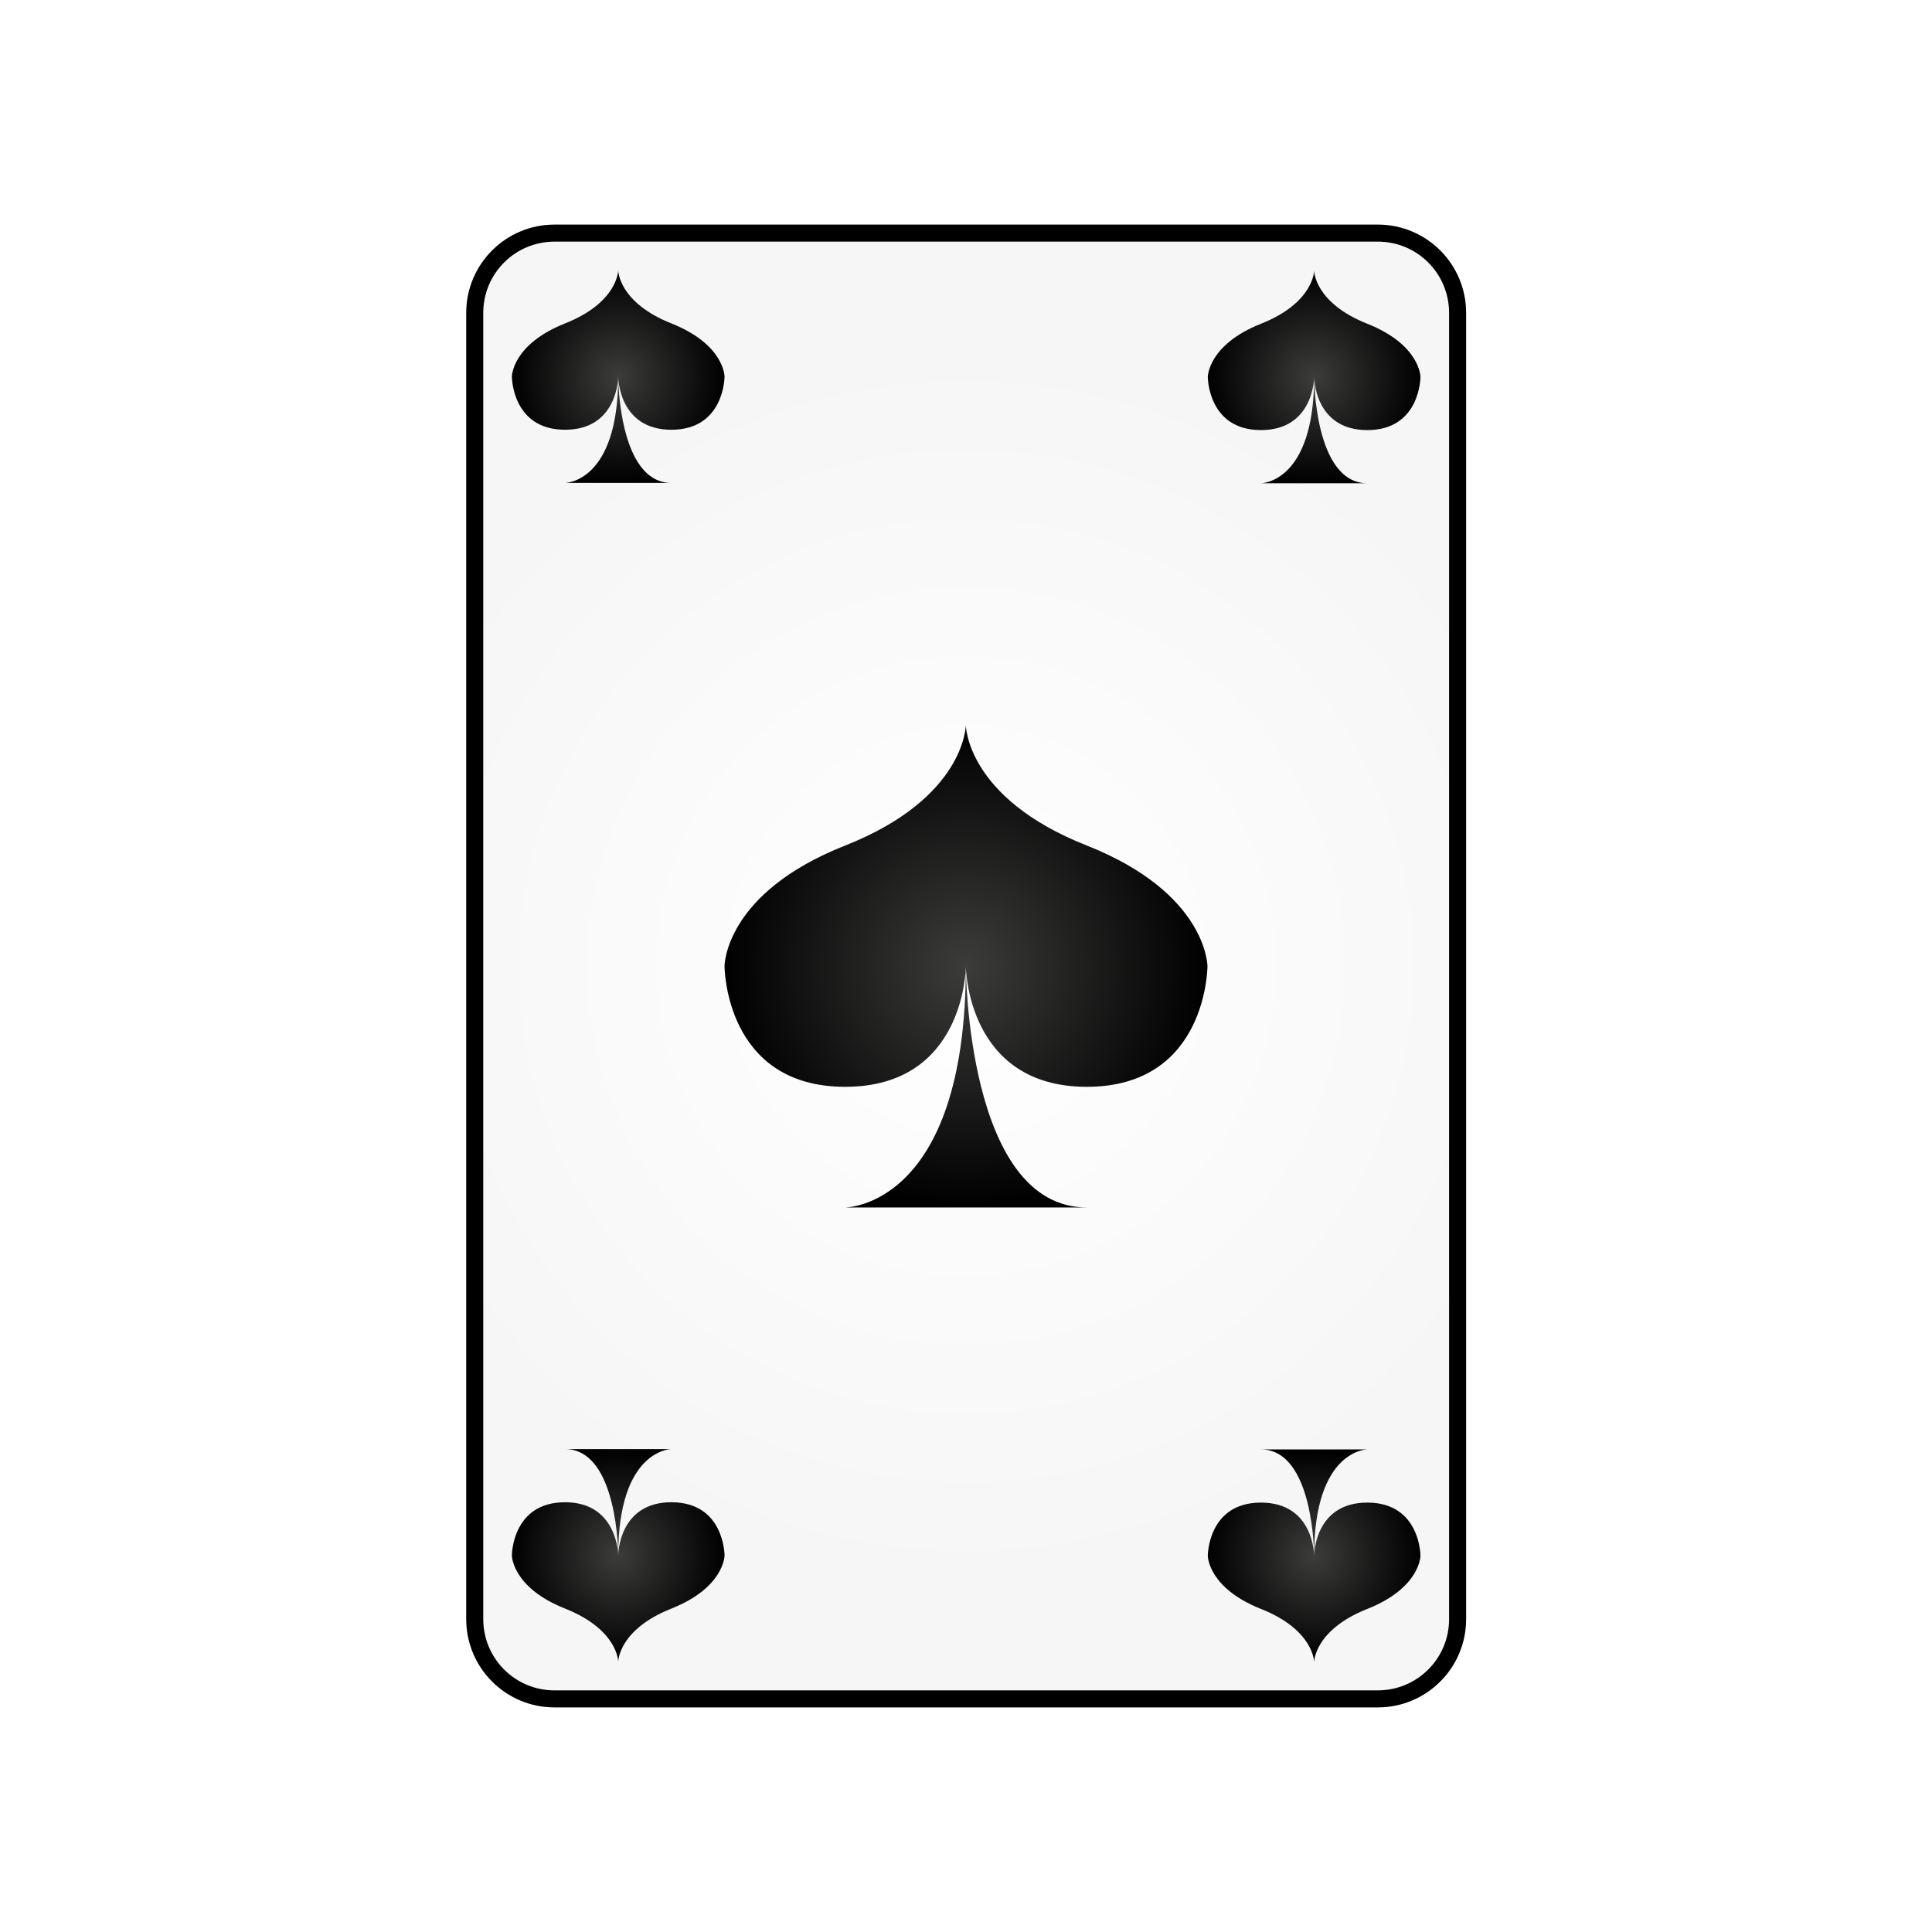
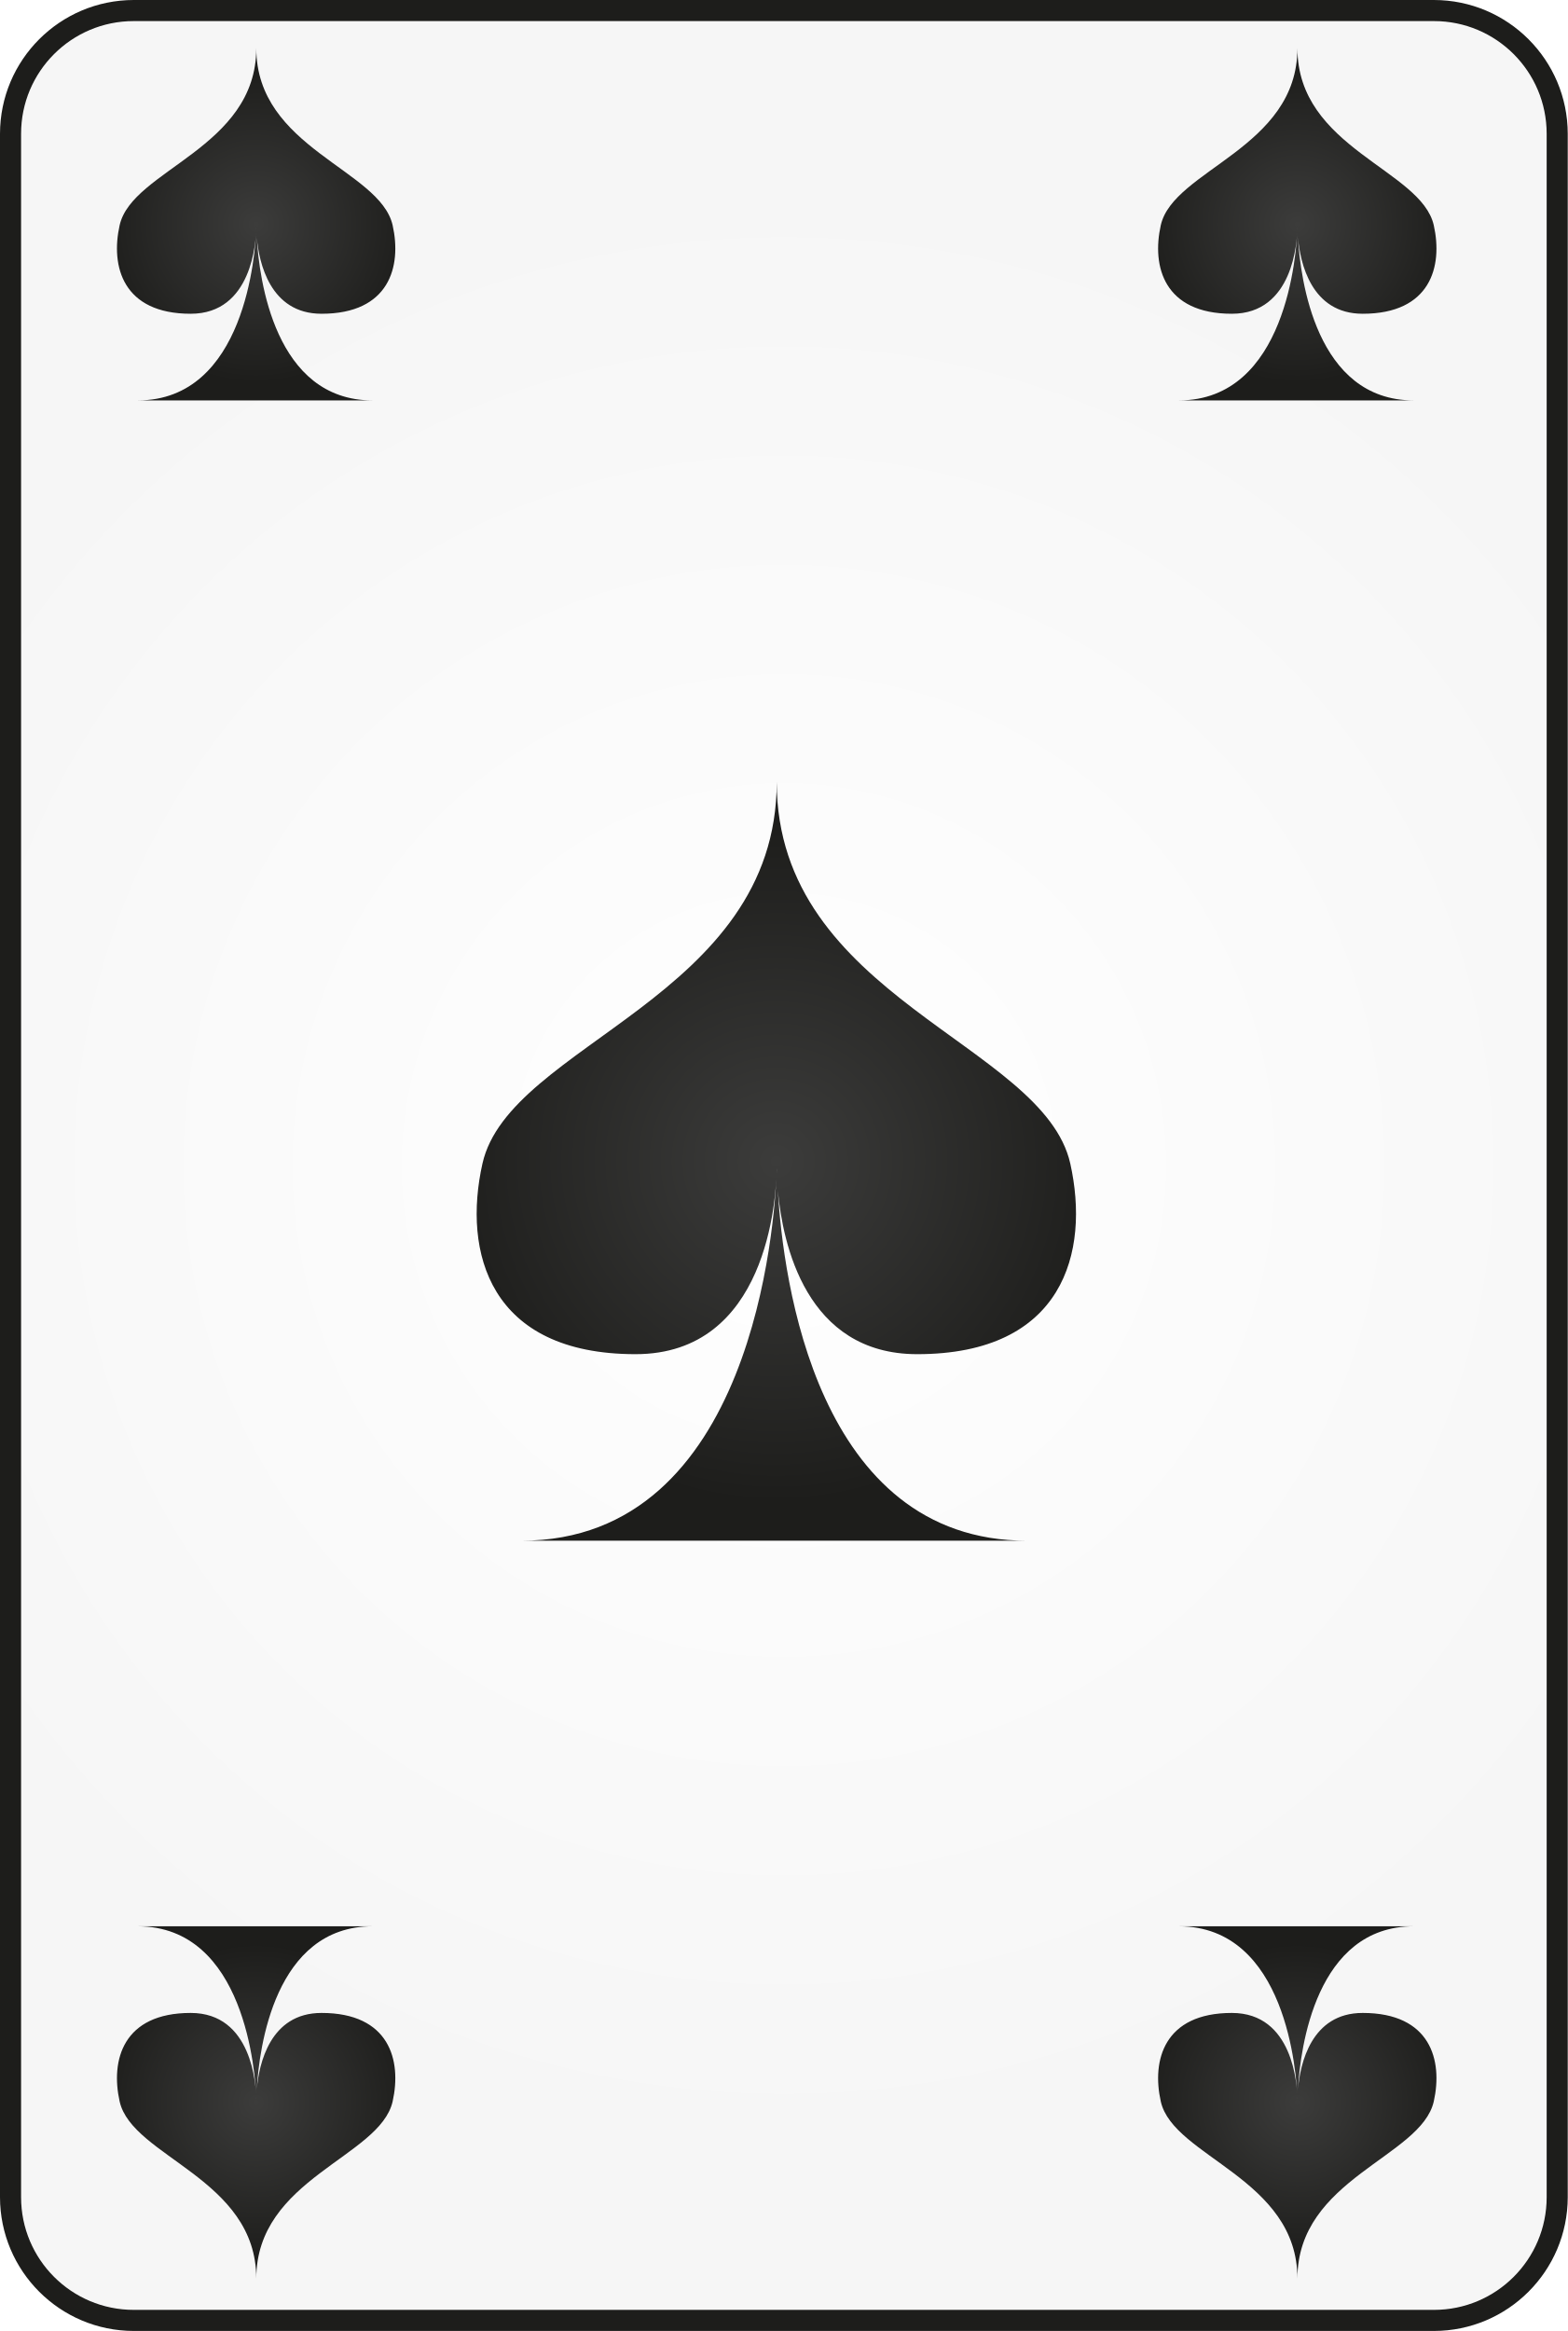
- <svg xmlns="http://www.w3.org/2000/svg" viewBox="0 0 566.9 566.9">
-   <radialGradient id="a" cx="-211.725" cy="365.262" r="141.732" gradientUnits="userSpaceOnUse">
-     <stop offset="0" stop-color="#be1622" />
-     <stop offset="1" stop-color="#9e151a" />
-   </radialGradient>
-   <path fill="url(#a)" d="M-211.7 507L-70 365.3l-141.7-141.8-141.8 141.8z" />
-   <radialGradient id="b" cx="-227.541" cy="70.866" r="141.742" gradientUnits="userSpaceOnUse">
-     <stop offset="0" stop-color="#3c3c3b" />
-     <stop offset="1" />
-   </radialGradient>
-   <path d="M-156.7 141.7c70.9 0 70.9-70.8 70.9-70.8S-85.8 0-156.7 0c0 0 0-70.9-70.9-70.9S-298.5 0-298.5 0c-70.9 0-70.9 70.9-70.9 70.9s0 70.8 70.9 70.8c69.2 0 70.8-67.6 70.9-70.7 0 141.6-70.9 141.6-70.9 141.6h141.7c-70.4 0-70.9-139.9-70.9-141.7.2 2.6 1.5 70.8 71 70.8z" fill="url(#b)" />
-   <radialGradient id="c" cx="283.465" cy="283.465" r="183.126" gradientUnits="userSpaceOnUse">
-     <stop offset="0" stop-color="#fff" />
-     <stop offset=".993" stop-color="#f6f6f6" />
-     <stop offset="1" stop-color="#f6f6f6" />
-   </radialGradient>
-   <path d="M162.7 498.6c-12.9 0-23.4-10.5-23.4-23.4V91.8c0-12.9 10.5-23.4 23.4-23.4h241.6c12.9 0 23.4 10.5 23.4 23.4v383.3c0 12.9-10.5 23.4-23.4 23.4H162.7z" fill="url(#c)" />
-   <path d="M404.3 70.9c11.6 0 20.9 9.4 20.9 20.9v383.3c0 11.6-9.4 20.9-20.9 20.9H162.7c-11.6 0-20.9-9.4-20.9-20.9V91.8c0-11.6 9.4-20.9 20.9-20.9h241.6m0-5H162.7c-14.3 0-25.9 11.6-25.9 25.9v383.3c0 14.3 11.6 25.9 25.9 25.9h241.6c14.3 0 25.9-11.6 25.9-25.9V91.8c0-14.3-11.6-25.9-25.9-25.9z" />
-   <radialGradient id="d" cx="283.5" cy="283.473" r="70.88" gradientUnits="userSpaceOnUse">
-     <stop offset="0" stop-color="#3c3c3b" />
-     <stop offset="1" />
-   </radialGradient>
-   <path d="M318.9 318.9c35.4 0 35.4-35.4 35.4-35.4s0-21.4-35.4-35.4c-35.5-14-35.5-35.4-35.5-35.4s0 21.4-35.4 35.4c-35.5 14-35.4 35.4-35.4 35.4s0 35.4 35.4 35.4c34.8 0 35.4-34.2 35.4-35.4 0 70.9-35.4 70.8-35.4 70.8h70.9c-35.4 0-35.5-70.9-35.5-70.9s.1 35.5 35.5 35.5z" fill="url(#d)" />
-   <radialGradient id="e" cx="181.399" cy="110.504" r="31.198" gradientUnits="userSpaceOnUse">
-     <stop offset="0" stop-color="#3c3c3b" />
-     <stop offset="1" />
-   </radialGradient>
-   <path d="M197 126.1c15.6 0 15.6-15.6 15.6-15.6s0-9.4-15.6-15.6-15.6-15.6-15.6-15.6 0 9.4-15.6 15.6-15.6 15.6-15.6 15.6 0 15.6 15.6 15.6c15.3 0 15.6-15 15.6-15.6 0 31.2-15.6 31.2-15.6 31.2H197c-15.6 0-15.6-31.2-15.6-31.2s0 15.6 15.6 15.6z" fill="url(#e)" />
-   <radialGradient id="f" cx="385.61" cy="110.56" r="31.198" gradientUnits="userSpaceOnUse">
-     <stop offset="0" stop-color="#3c3c3b" />
-     <stop offset="1" />
-   </radialGradient>
-   <path d="M401.2 126.2c15.6 0 15.6-15.6 15.6-15.6s0-9.4-15.6-15.6c-15.6-6.2-15.6-15.6-15.6-15.6s0 9.4-15.6 15.6c-15.6 6.2-15.6 15.6-15.6 15.6s0 15.6 15.6 15.6c15.3 0 15.6-15 15.6-15.6 0 31.2-15.6 31.2-15.6 31.2h31.2c-15.6 0-15.6-31.2-15.6-31.2s0 15.6 15.6 15.6z" fill="url(#f)" />
-   <radialGradient id="g" cx="-14.561" cy="36.614" r="31.198" gradientTransform="rotate(180 185.504 246.532)" gradientUnits="userSpaceOnUse">
-     <stop offset="0" stop-color="#3c3c3b" />
-     <stop offset="1" />
-   </radialGradient>
-   <path d="M370 440.9c-15.6 0-15.6 15.6-15.6 15.6s0 9.4 15.6 15.6c15.6 6.2 15.6 15.6 15.6 15.6s0-9.4 15.6-15.6 15.6-15.6 15.6-15.6 0-15.6-15.6-15.6c-15.3 0-15.6 15-15.6 15.6 0-31.2 15.6-31.2 15.6-31.2H370c15.6 0 15.6 31.2 15.6 31.2s0-15.6-15.6-15.6z" fill="url(#g)" />
-   <radialGradient id="h" cx="189.649" cy="36.671" r="31.198" gradientTransform="rotate(180 185.504 246.532)" gradientUnits="userSpaceOnUse">
-     <stop offset="0" stop-color="#3c3c3b" />
-     <stop offset="1" />
-   </radialGradient>
-   <path d="M165.8 440.8c-15.6 0-15.6 15.6-15.6 15.6s0 9.4 15.6 15.6 15.6 15.6 15.6 15.6 0-9.4 15.6-15.6 15.6-15.6 15.6-15.6 0-15.6-15.6-15.6c-15.3 0-15.6 15-15.6 15.6 0-31.2 15.6-31.2 15.6-31.2h-31.2c15.6 0 15.6 31.2 15.6 31.2s-.1-15.6-15.6-15.6z" fill="url(#h)" />
+ <svg xmlns="http://www.w3.org/2000/svg" xmlns:xlink="http://www.w3.org/1999/xlink" viewBox="0 0 371.87 552.81">
+   <defs>
+     <radialGradient id="b" cx="185.94" cy="276.4" r="233.1" gradientUnits="userSpaceOnUse">
+       <stop offset="0" stop-color="#fff" />
+       <stop offset="1" stop-color="#f6f6f6" />
+     </radialGradient>
+     <radialGradient id="a" cx="283.02" cy="282.87" r="81.09" gradientUnits="userSpaceOnUse">
+       <stop offset="0" stop-color="#3c3c3b" />
+       <stop offset="1" stop-color="#1d1d1b" />
+     </radialGradient>
+     <radialGradient id="c" cx="159.62" cy="60.64" r="37.65" xlink:href="#a" />
+     <radialGradient id="d" cx="406.58" cy="60.64" r="37.65" xlink:href="#a" />
+     <radialGradient id="e" cx="406.58" cy="-288.07" r="37.65" gradientTransform="matrix(1 0 0 -1 0 218)" xlink:href="#a" />
+     <radialGradient id="f" cx="159.62" cy="-288.07" r="37.65" gradientTransform="matrix(1 0 0 -1 0 218)" xlink:href="#a" />
+   </defs>
+   <rect x="2.5" y="2.5" width="366.87" height="547.81" rx="29.23" ry="29.23" fill="url(#b)" />
+   <path d="M340.14 5a26.73 26.73 0 0 1 26.73 26.73v489.35a26.72 26.72 0 0 1-26.73 26.72H31.73A26.72 26.72 0 0 1 5 521.08V31.73A26.72 26.72 0 0 1 31.73 5h308.41m0-5H31.73A31.76 31.76 0 0 0 0 31.73v489.35a31.76 31.76 0 0 0 31.73 31.72h308.41a31.77 31.77 0 0 0 31.73-31.72V31.73A31.77 31.77 0 0 0 340.14 0z" fill="#1d1d1b" />
+   <path d="M316.42 328.61c34.66 0 41-24.15 36.31-45.21-6.39-28.49-69.63-39.26-69.63-90.5 0 51.24-63.4 62-69.8 90.5-4.73 21.06 1.65 45.21 36.31 45.21 31.25 0 33.37-36.79 33.49-44v.39c-.44 12.57-5.56 87.85-60.6 87.85h120c-50.09 0-57.91-62.32-59.13-83 1.13 12.48 6.63 38.76 33.05 38.76z" transform="translate(-98.86 -7.46)" fill="url(#a)" />
+   <path d="M175.13 81.87c16.09 0 19.06-11.21 16.86-21-3-13.23-32.34-18.23-32.34-42 0 23.8-29.44 28.8-32.41 42-2.19 9.78.77 21 16.86 21 14.52 0 15.5-17.08 15.55-20.44v.19c-.21 5.84-2.59 40.8-28.14 40.8h55.72c-23.26 0-26.89-28.94-27.46-38.56.54 5.81 3.09 18.01 15.36 18.01z" transform="translate(-98.86 -7.46)" fill="url(#c)" />
+   <path d="M422.09 81.87c16.09 0 19.06-11.21 16.86-21-3-13.23-32.34-18.23-32.34-42 0 23.8-29.44 28.8-32.41 42-2.19 9.78.77 21 16.86 21 14.52 0 15.5-17.08 15.55-20.44v.19c-.21 5.84-2.58 40.8-28.14 40.8h55.73c-23.25 0-26.89-28.94-27.46-38.56.53 5.81 3.08 18.01 15.35 18.01z" transform="translate(-98.86 -7.46)" fill="url(#d)" />
+   <path d="M422.09 484.84c16.09 0 19.06 11.21 16.86 21-3 13.23-32.34 18.23-32.34 42 0-23.8-29.44-28.8-32.41-42-2.19-9.78.77-21 16.86-21 14.52 0 15.5 17.08 15.55 20.44v-.19c-.21-5.84-2.58-40.8-28.14-40.8h55.73c-23.25 0-26.89 28.94-27.46 38.56.53-5.85 3.08-18.01 15.35-18.01z" transform="translate(-98.86 -7.46)" fill="url(#e)" />
+   <path d="M175.13 484.84c16.09 0 19.06 11.21 16.86 21-3 13.23-32.34 18.23-32.34 42 0-23.8-29.44-28.8-32.41-42-2.19-9.78.77-21 16.86-21 14.52 0 15.5 17.08 15.55 20.44v-.19c-.21-5.84-2.59-40.8-28.14-40.8h55.72c-23.26 0-26.89 28.94-27.46 38.56.54-5.85 3.09-18.01 15.36-18.01z" transform="translate(-98.86 -7.46)" fill="url(#f)" />
</svg>
